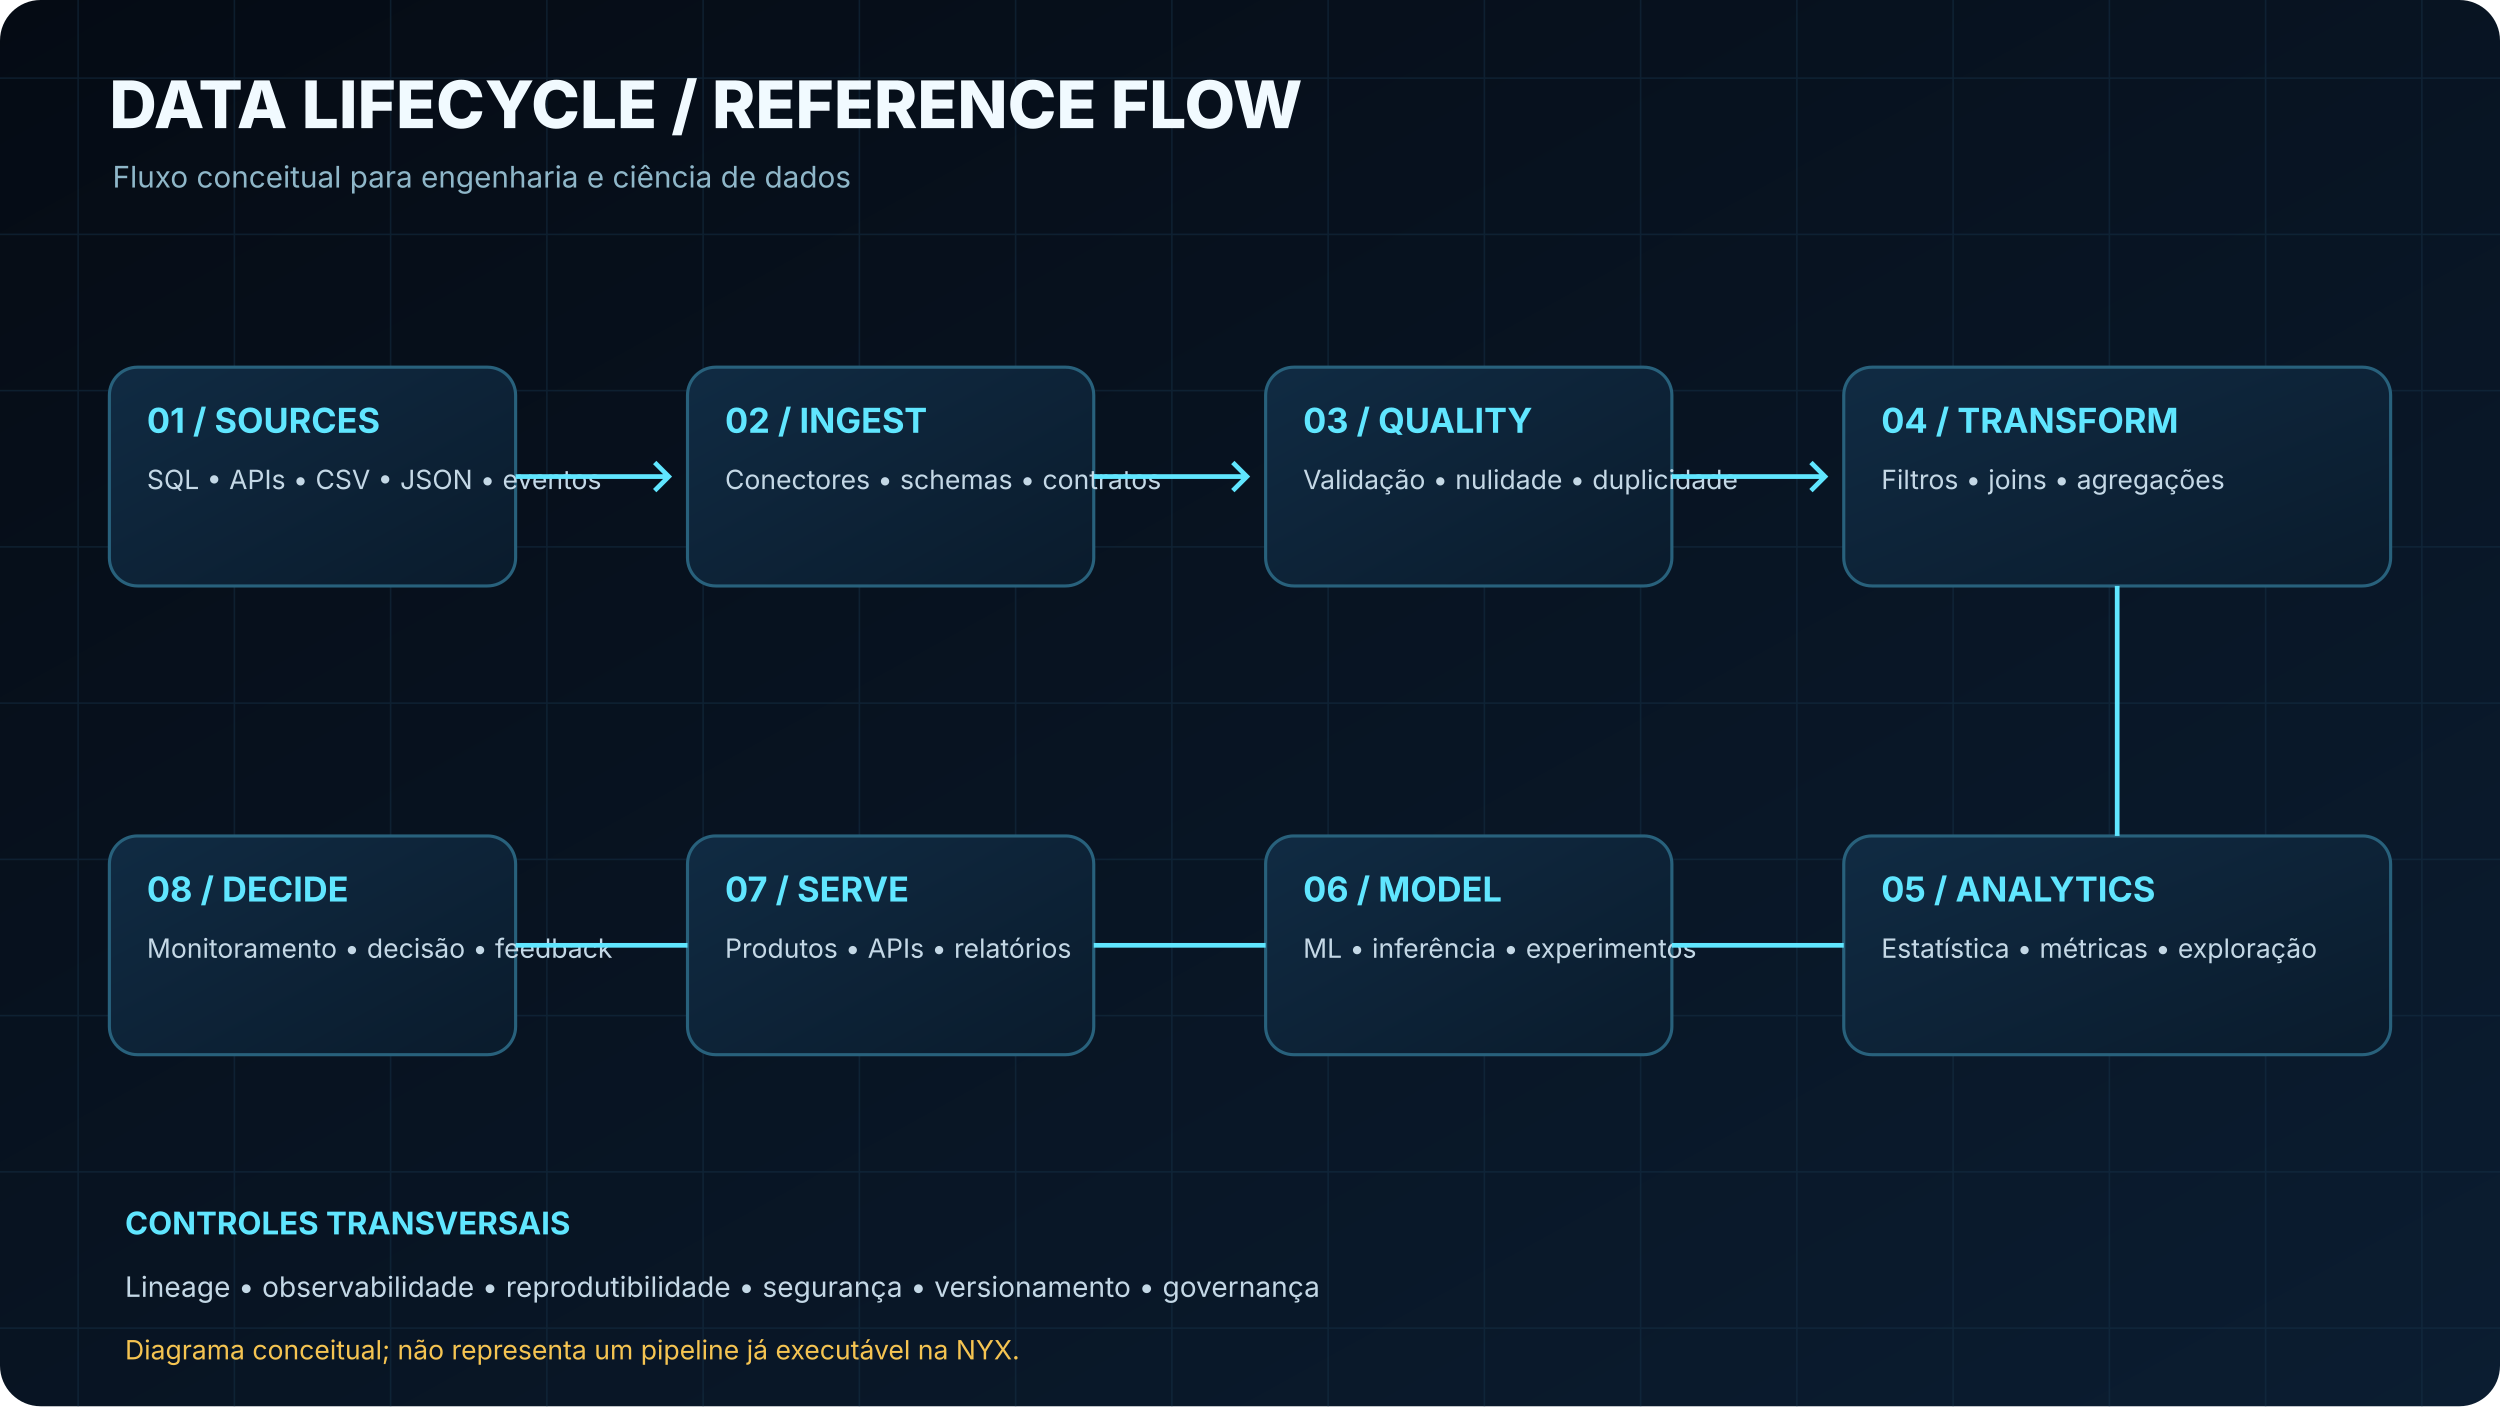
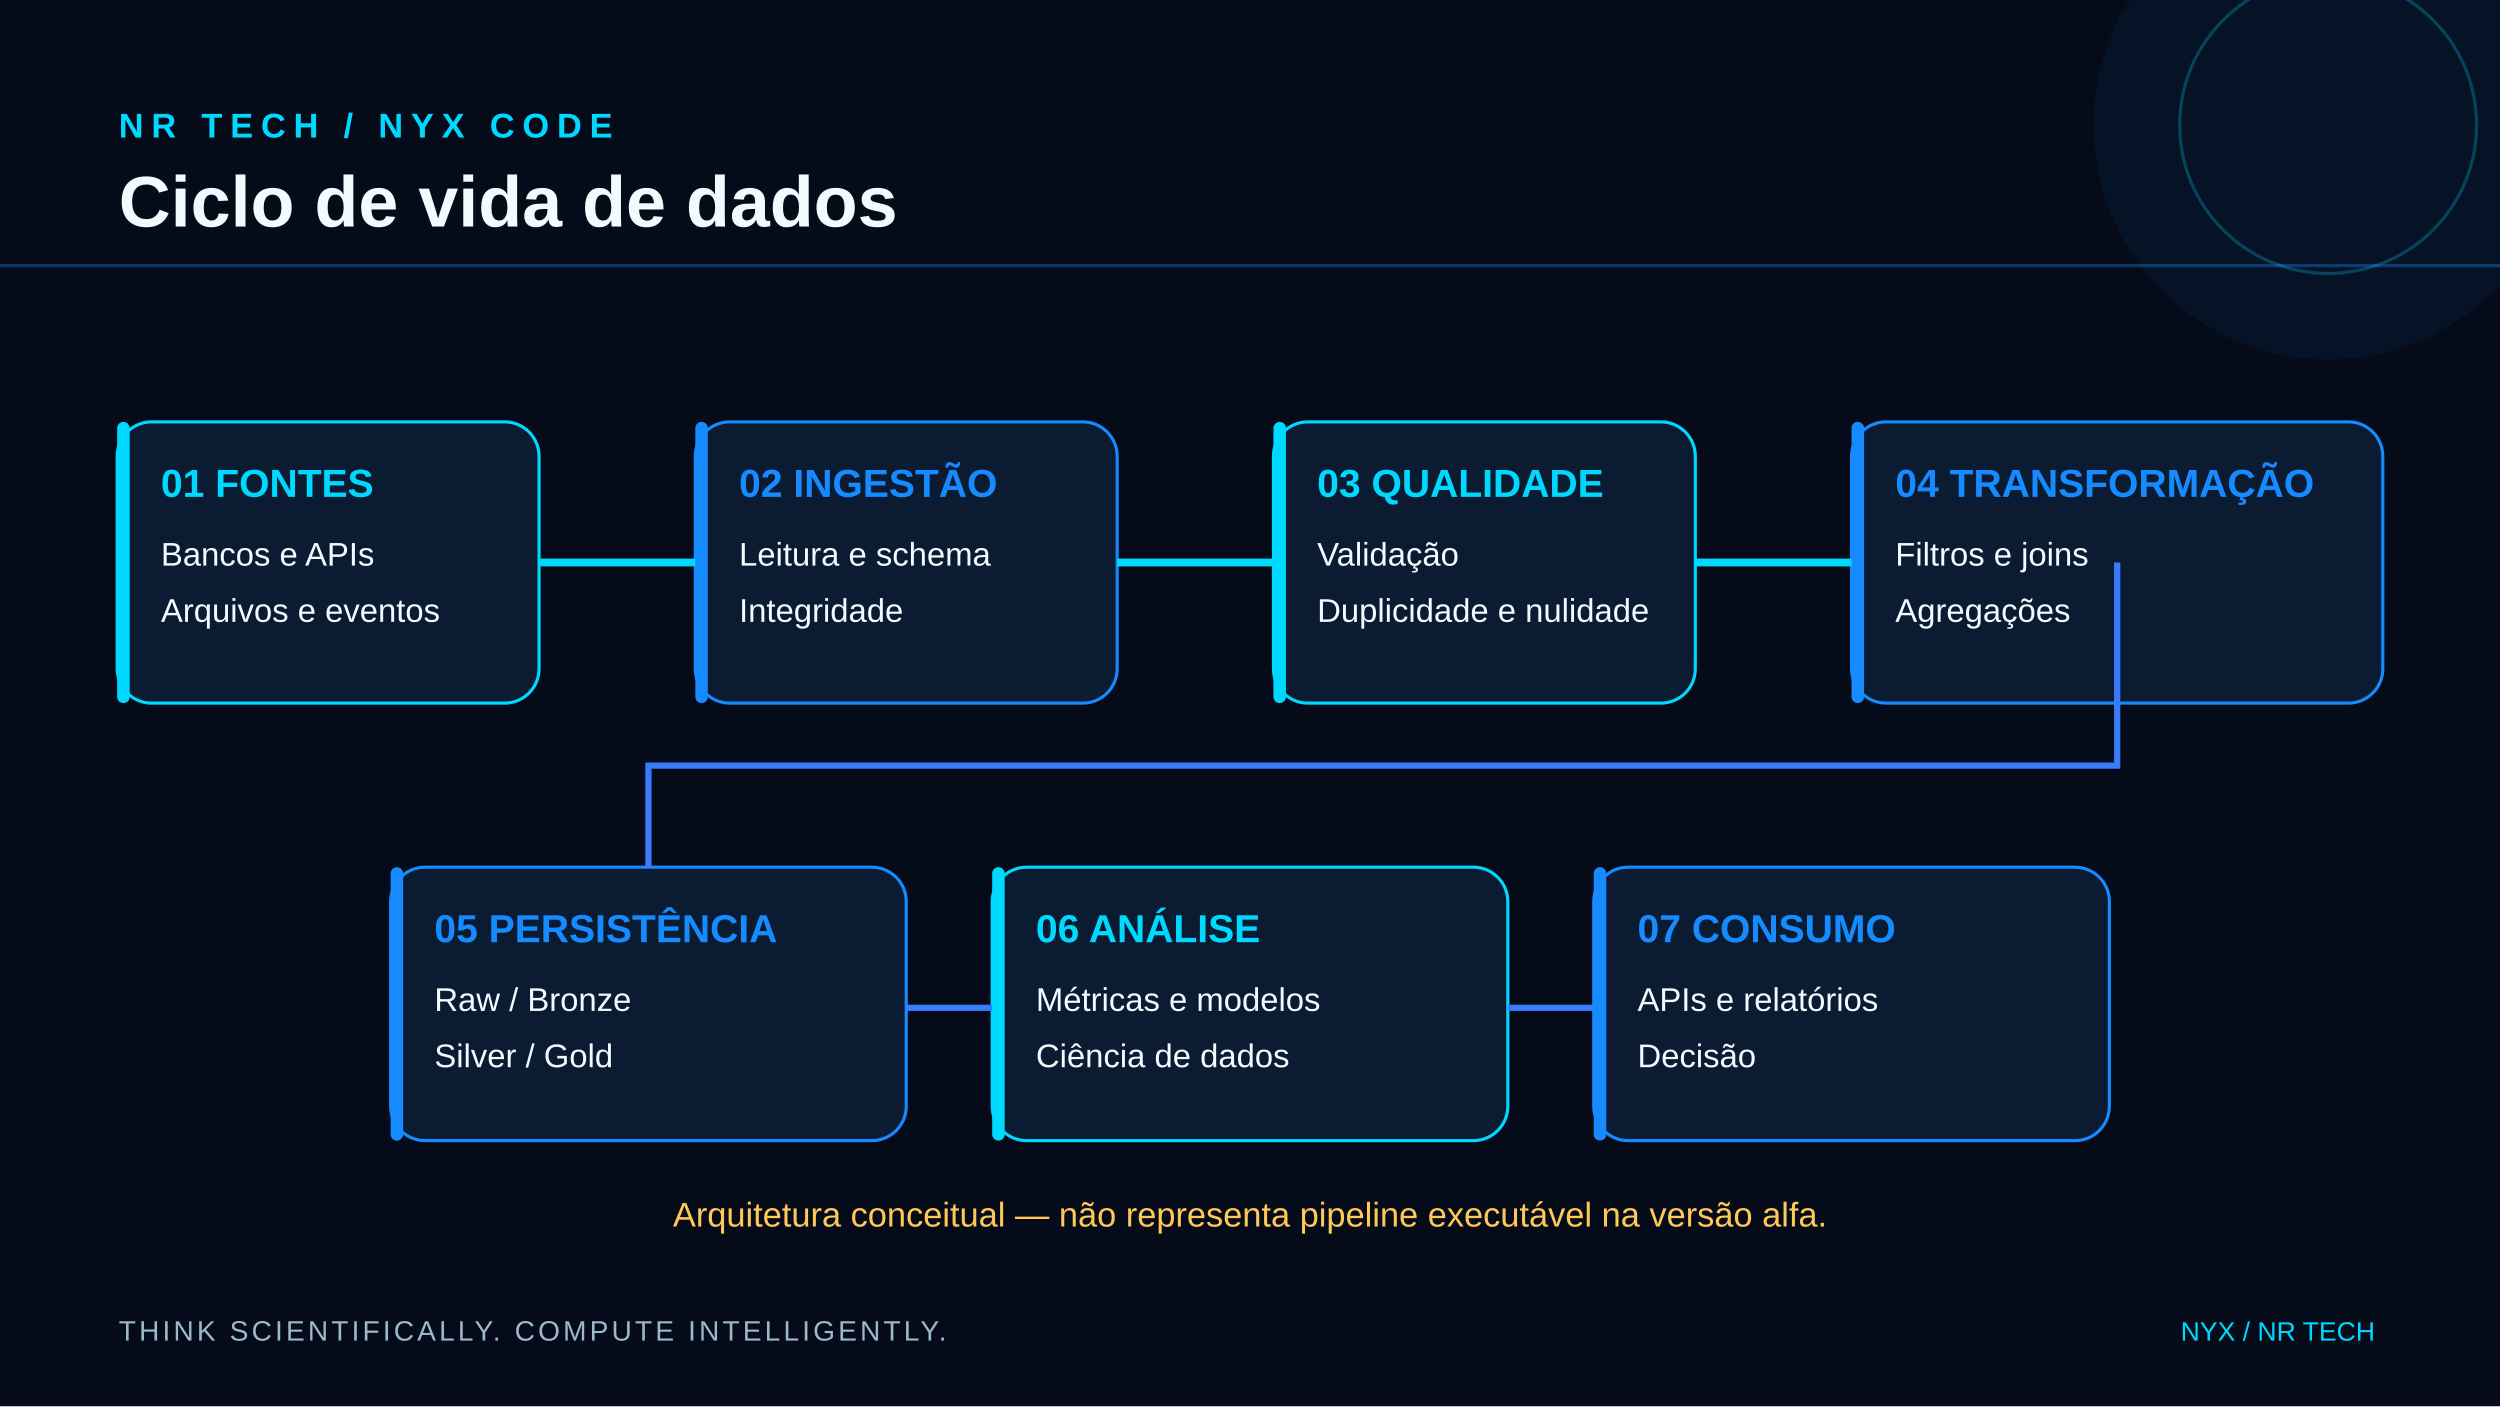
- <svg xmlns="http://www.w3.org/2000/svg" width="1600" height="900" viewBox="0 0 1600 900" role="img" aria-labelledby="t d">
-   <defs>
-     <linearGradient id="bg" x1="0" y1="0" x2="1" y2="1">
-       <stop stop-color="#050B14" />
-       <stop offset="1" stop-color="#0B1D31" />
-     </linearGradient>
-     <linearGradient id="c" x1="0" y1="0" x2="1" y2="0">
-       <stop stop-color="#60E6FF" />
-       <stop offset="1" stop-color="#397BFF" />
-     </linearGradient>
-     <linearGradient id="p" x1="0" y1="0" x2="1" y2="1">
-       <stop stop-color="#102B43" />
-       <stop offset="1" stop-color="#0A1B2C" />
-     </linearGradient>
-   </defs>
-   <rect width="1600" height="900" rx="26" fill="url(#bg)" />
-   <g stroke="#17334A" opacity=".45">
-     <path d="M0 50H1600" />
-     <path d="M0 150H1600" />
-     <path d="M0 250H1600" />
-     <path d="M0 350H1600" />
-     <path d="M0 450H1600" />
-     <path d="M0 550H1600" />
-     <path d="M0 650H1600" />
-     <path d="M0 750H1600" />
-     <path d="M0 850H1600" />
-     <path d="M50 0V900" />
-     <path d="M150 0V900" />
-     <path d="M250 0V900" />
-     <path d="M350 0V900" />
-     <path d="M450 0V900" />
-     <path d="M550 0V900" />
-     <path d="M650 0V900" />
-     <path d="M750 0V900" />
-     <path d="M850 0V900" />
-     <path d="M950 0V900" />
-     <path d="M1050 0V900" />
-     <path d="M1150 0V900" />
-     <path d="M1250 0V900" />
-     <path d="M1350 0V900" />
-     <path d="M1450 0V900" />
-     <path d="M1550 0V900" />
-   </g>
-   <g font-family="Inter,Segoe UI,Arial,sans-serif">
-     <text x="70" y="82" fill="#F1FAFF" font-size="42" font-weight="800">DATA LIFECYCLE / REFERENCE FLOW</text>
-     <text x="72" y="120" fill="#8FB7C9" font-size="19">Fluxo conceitual para engenharia e ciência de dados</text>
-     <rect x="70" y="235" width="260" height="140" rx="18" fill="url(#p)" stroke="#28617C" stroke-width="2" />
-     <text x="94" y="277" fill="#60E6FF" font-size="22" font-weight="700">01 / SOURCES</text>
-     <text x="94" y="313" fill="#C4D8E6" font-size="17">SQL • APIs • CSV • JSON • eventos</text>
-     <rect x="440" y="235" width="260" height="140" rx="18" fill="url(#p)" stroke="#28617C" stroke-width="2" />
-     <text x="464" y="277" fill="#60E6FF" font-size="22" font-weight="700">02 / INGEST</text>
-     <text x="464" y="313" fill="#C4D8E6" font-size="17">Conectores • schemas • contratos</text>
-     <rect x="810" y="235" width="260" height="140" rx="18" fill="url(#p)" stroke="#28617C" stroke-width="2" />
-     <text x="834" y="277" fill="#60E6FF" font-size="22" font-weight="700">03 / QUALITY</text>
-     <text x="834" y="313" fill="#C4D8E6" font-size="17">Validação • nulidade • duplicidade</text>
-     <rect x="1180" y="235" width="350" height="140" rx="18" fill="url(#p)" stroke="#28617C" stroke-width="2" />
-     <text x="1204" y="277" fill="#60E6FF" font-size="22" font-weight="700">04 / TRANSFORM</text>
-     <text x="1204" y="313" fill="#C4D8E6" font-size="17">Filtros • joins • agregações</text>
-     <path d="M330 305H428m-9 -9 9 9-9 9" stroke="#60E6FF" stroke-width="3" fill="none" />
-     <path d="M700 305H798m-9 -9 9 9-9 9" stroke="#60E6FF" stroke-width="3" fill="none" />
-     <path d="M1070 305H1168m-9 -9 9 9-9 9" stroke="#60E6FF" stroke-width="3" fill="none" />
-     <rect x="1180" y="535" width="350" height="140" rx="18" fill="url(#p)" stroke="#28617C" stroke-width="2" />
-     <text x="1204" y="577" fill="#60E6FF" font-size="22" font-weight="700">05 / ANALYTICS</text>
-     <text x="1204" y="613" fill="#C4D8E6" font-size="17">Estatística • métricas • exploração</text>
-     <rect x="810" y="535" width="260" height="140" rx="18" fill="url(#p)" stroke="#28617C" stroke-width="2" />
-     <text x="834" y="577" fill="#60E6FF" font-size="22" font-weight="700">06 / MODEL</text>
-     <text x="834" y="613" fill="#C4D8E6" font-size="17">ML • inferência • experimentos</text>
-     <rect x="440" y="535" width="260" height="140" rx="18" fill="url(#p)" stroke="#28617C" stroke-width="2" />
-     <text x="464" y="577" fill="#60E6FF" font-size="22" font-weight="700">07 / SERVE</text>
-     <text x="464" y="613" fill="#C4D8E6" font-size="17">Produtos • APIs • relatórios</text>
-     <rect x="70" y="535" width="260" height="140" rx="18" fill="url(#p)" stroke="#28617C" stroke-width="2" />
-     <text x="94" y="577" fill="#60E6FF" font-size="22" font-weight="700">08 / DECIDE</text>
-     <text x="94" y="613" fill="#C4D8E6" font-size="17">Monitoramento • decisão • feedback</text>
-     <path d="M1355 375V465H1355V535M1180 605H1070M810 605H700M440 605H330" stroke="#60E6FF" stroke-width="3" fill="none" />
-     <text x="80" y="790" fill="#60E6FF" font-size="20" font-weight="700">CONTROLES TRANSVERSAIS</text>
-     <text x="80" y="830" fill="#C4D8E6" font-size="18">Lineage • observabilidade • reprodutibilidade • segurança • versionamento • governança</text>
-     <text x="80" y="870" fill="#F5C451" font-size="17">Diagrama conceitual; não representa um pipeline já executável na NYX.</text>
-   </g>
+ <svg xmlns="http://www.w3.org/2000/svg" width="1600" height="900" viewBox="0 0 1600 900" role="img" aria-labelledby="title desc">
+   <rect width="1600" height="900" fill="#050B18" />
+   <path d="M0 170H1600" stroke="#168BFF" stroke-width="2" opacity=".35" />
+   <circle cx="1490" cy="80" r="150" fill="#168BFF" opacity=".07" />
+   <circle cx="1490" cy="80" r="95" fill="none" stroke="#00D9FF" stroke-width="2" opacity=".25" />
+   <text x="76" y="88" fill="#00D9FF" font-family="Arial, sans-serif" font-size="22" font-weight="700" letter-spacing="5">NR TECH  /  NYX CODE</text>
+   <text x="76" y="145" fill="#F2FAFF" font-family="Arial, sans-serif" font-size="46" font-weight="700">Ciclo de vida de dados</text>
+   <rect x="75" y="270" width="270" height="180" rx="22" fill="#0B1B31" stroke="#00D9FF" stroke-width="2" />
+   <rect x="75" y="270" width="8" height="180" rx="4" fill="#00D9FF" />
+   <text x="103" y="318" fill="#00D9FF" font-family="Arial,sans-serif" font-size="25" font-weight="700">01  FONTES</text>
+   <text x="103" y="362" fill="#F2FAFF" font-family="Arial,sans-serif" font-size="21">Bancos e APIs</text>
+   <text x="103" y="398" fill="#F2FAFF" font-family="Arial,sans-serif" font-size="21">Arquivos e eventos</text>
+   <rect x="445" y="270" width="270" height="180" rx="22" fill="#0B1B31" stroke="#168BFF" stroke-width="2" />
+   <rect x="445" y="270" width="8" height="180" rx="4" fill="#168BFF" />
+   <text x="473" y="318" fill="#168BFF" font-family="Arial,sans-serif" font-size="25" font-weight="700">02  INGESTÃO</text>
+   <text x="473" y="362" fill="#F2FAFF" font-family="Arial,sans-serif" font-size="21">Leitura e schema</text>
+   <text x="473" y="398" fill="#F2FAFF" font-family="Arial,sans-serif" font-size="21">Integridade</text>
+   <rect x="815" y="270" width="270" height="180" rx="22" fill="#0B1B31" stroke="#00D9FF" stroke-width="2" />
+   <rect x="815" y="270" width="8" height="180" rx="4" fill="#00D9FF" />
+   <text x="843" y="318" fill="#00D9FF" font-family="Arial,sans-serif" font-size="25" font-weight="700">03  QUALIDADE</text>
+   <text x="843" y="362" fill="#F2FAFF" font-family="Arial,sans-serif" font-size="21">Validação</text>
+   <text x="843" y="398" fill="#F2FAFF" font-family="Arial,sans-serif" font-size="21">Duplicidade e nulidade</text>
+   <rect x="1185" y="270" width="340" height="180" rx="22" fill="#0B1B31" stroke="#168BFF" stroke-width="2" />
+   <rect x="1185" y="270" width="8" height="180" rx="4" fill="#168BFF" />
+   <text x="1213" y="318" fill="#168BFF" font-family="Arial,sans-serif" font-size="25" font-weight="700">04  TRANSFORMAÇÃO</text>
+   <text x="1213" y="362" fill="#F2FAFF" font-family="Arial,sans-serif" font-size="21">Filtros e joins</text>
+   <text x="1213" y="398" fill="#F2FAFF" font-family="Arial,sans-serif" font-size="21">Agregações</text>
+   <path d="M345 360H445M715 360H815M1085 360H1185" stroke="#00D9FF" stroke-width="5" />
+   <rect x="250" y="555" width="330" height="175" rx="22" fill="#0B1B31" stroke="#168BFF" stroke-width="2" />
+   <rect x="250" y="555" width="8" height="175" rx="4" fill="#168BFF" />
+   <text x="278" y="603" fill="#168BFF" font-family="Arial,sans-serif" font-size="25" font-weight="700">05  PERSISTÊNCIA</text>
+   <text x="278" y="647" fill="#F2FAFF" font-family="Arial,sans-serif" font-size="21">Raw / Bronze</text>
+   <text x="278" y="683" fill="#F2FAFF" font-family="Arial,sans-serif" font-size="21">Silver / Gold</text>
+   <rect x="635" y="555" width="330" height="175" rx="22" fill="#0B1B31" stroke="#00D9FF" stroke-width="2" />
+   <rect x="635" y="555" width="8" height="175" rx="4" fill="#00D9FF" />
+   <text x="663" y="603" fill="#00D9FF" font-family="Arial,sans-serif" font-size="25" font-weight="700">06  ANÁLISE</text>
+   <text x="663" y="647" fill="#F2FAFF" font-family="Arial,sans-serif" font-size="21">Métricas e modelos</text>
+   <text x="663" y="683" fill="#F2FAFF" font-family="Arial,sans-serif" font-size="21">Ciência de dados</text>
+   <rect x="1020" y="555" width="330" height="175" rx="22" fill="#0B1B31" stroke="#168BFF" stroke-width="2" />
+   <rect x="1020" y="555" width="8" height="175" rx="4" fill="#168BFF" />
+   <text x="1048" y="603" fill="#168BFF" font-family="Arial,sans-serif" font-size="25" font-weight="700">07  CONSUMO</text>
+   <text x="1048" y="647" fill="#F2FAFF" font-family="Arial,sans-serif" font-size="21">APIs e relatórios</text>
+   <text x="1048" y="683" fill="#F2FAFF" font-family="Arial,sans-serif" font-size="21">Decisão</text>
+   <path d="M1355 360V490H415V555M580 645H635M965 645H1020" fill="none" stroke="#397BFF" stroke-width="4" />
+   <text x="800" y="785" fill="#FFC857" text-anchor="middle" font-family="Arial,sans-serif" font-size="22">Arquitetura conceitual — não representa pipeline executável na versão alfa.</text>
+   <text x="76" y="858" fill="#9BB8CC" font-family="Arial, sans-serif" font-size="18" letter-spacing="2">THINK SCIENTIFICALLY. COMPUTE INTELLIGENTLY.</text>
+   <text x="1520" y="858" fill="#00D9FF" font-family="Arial, sans-serif" font-size="17" text-anchor="end">NYX / NR TECH</text>
</svg>
